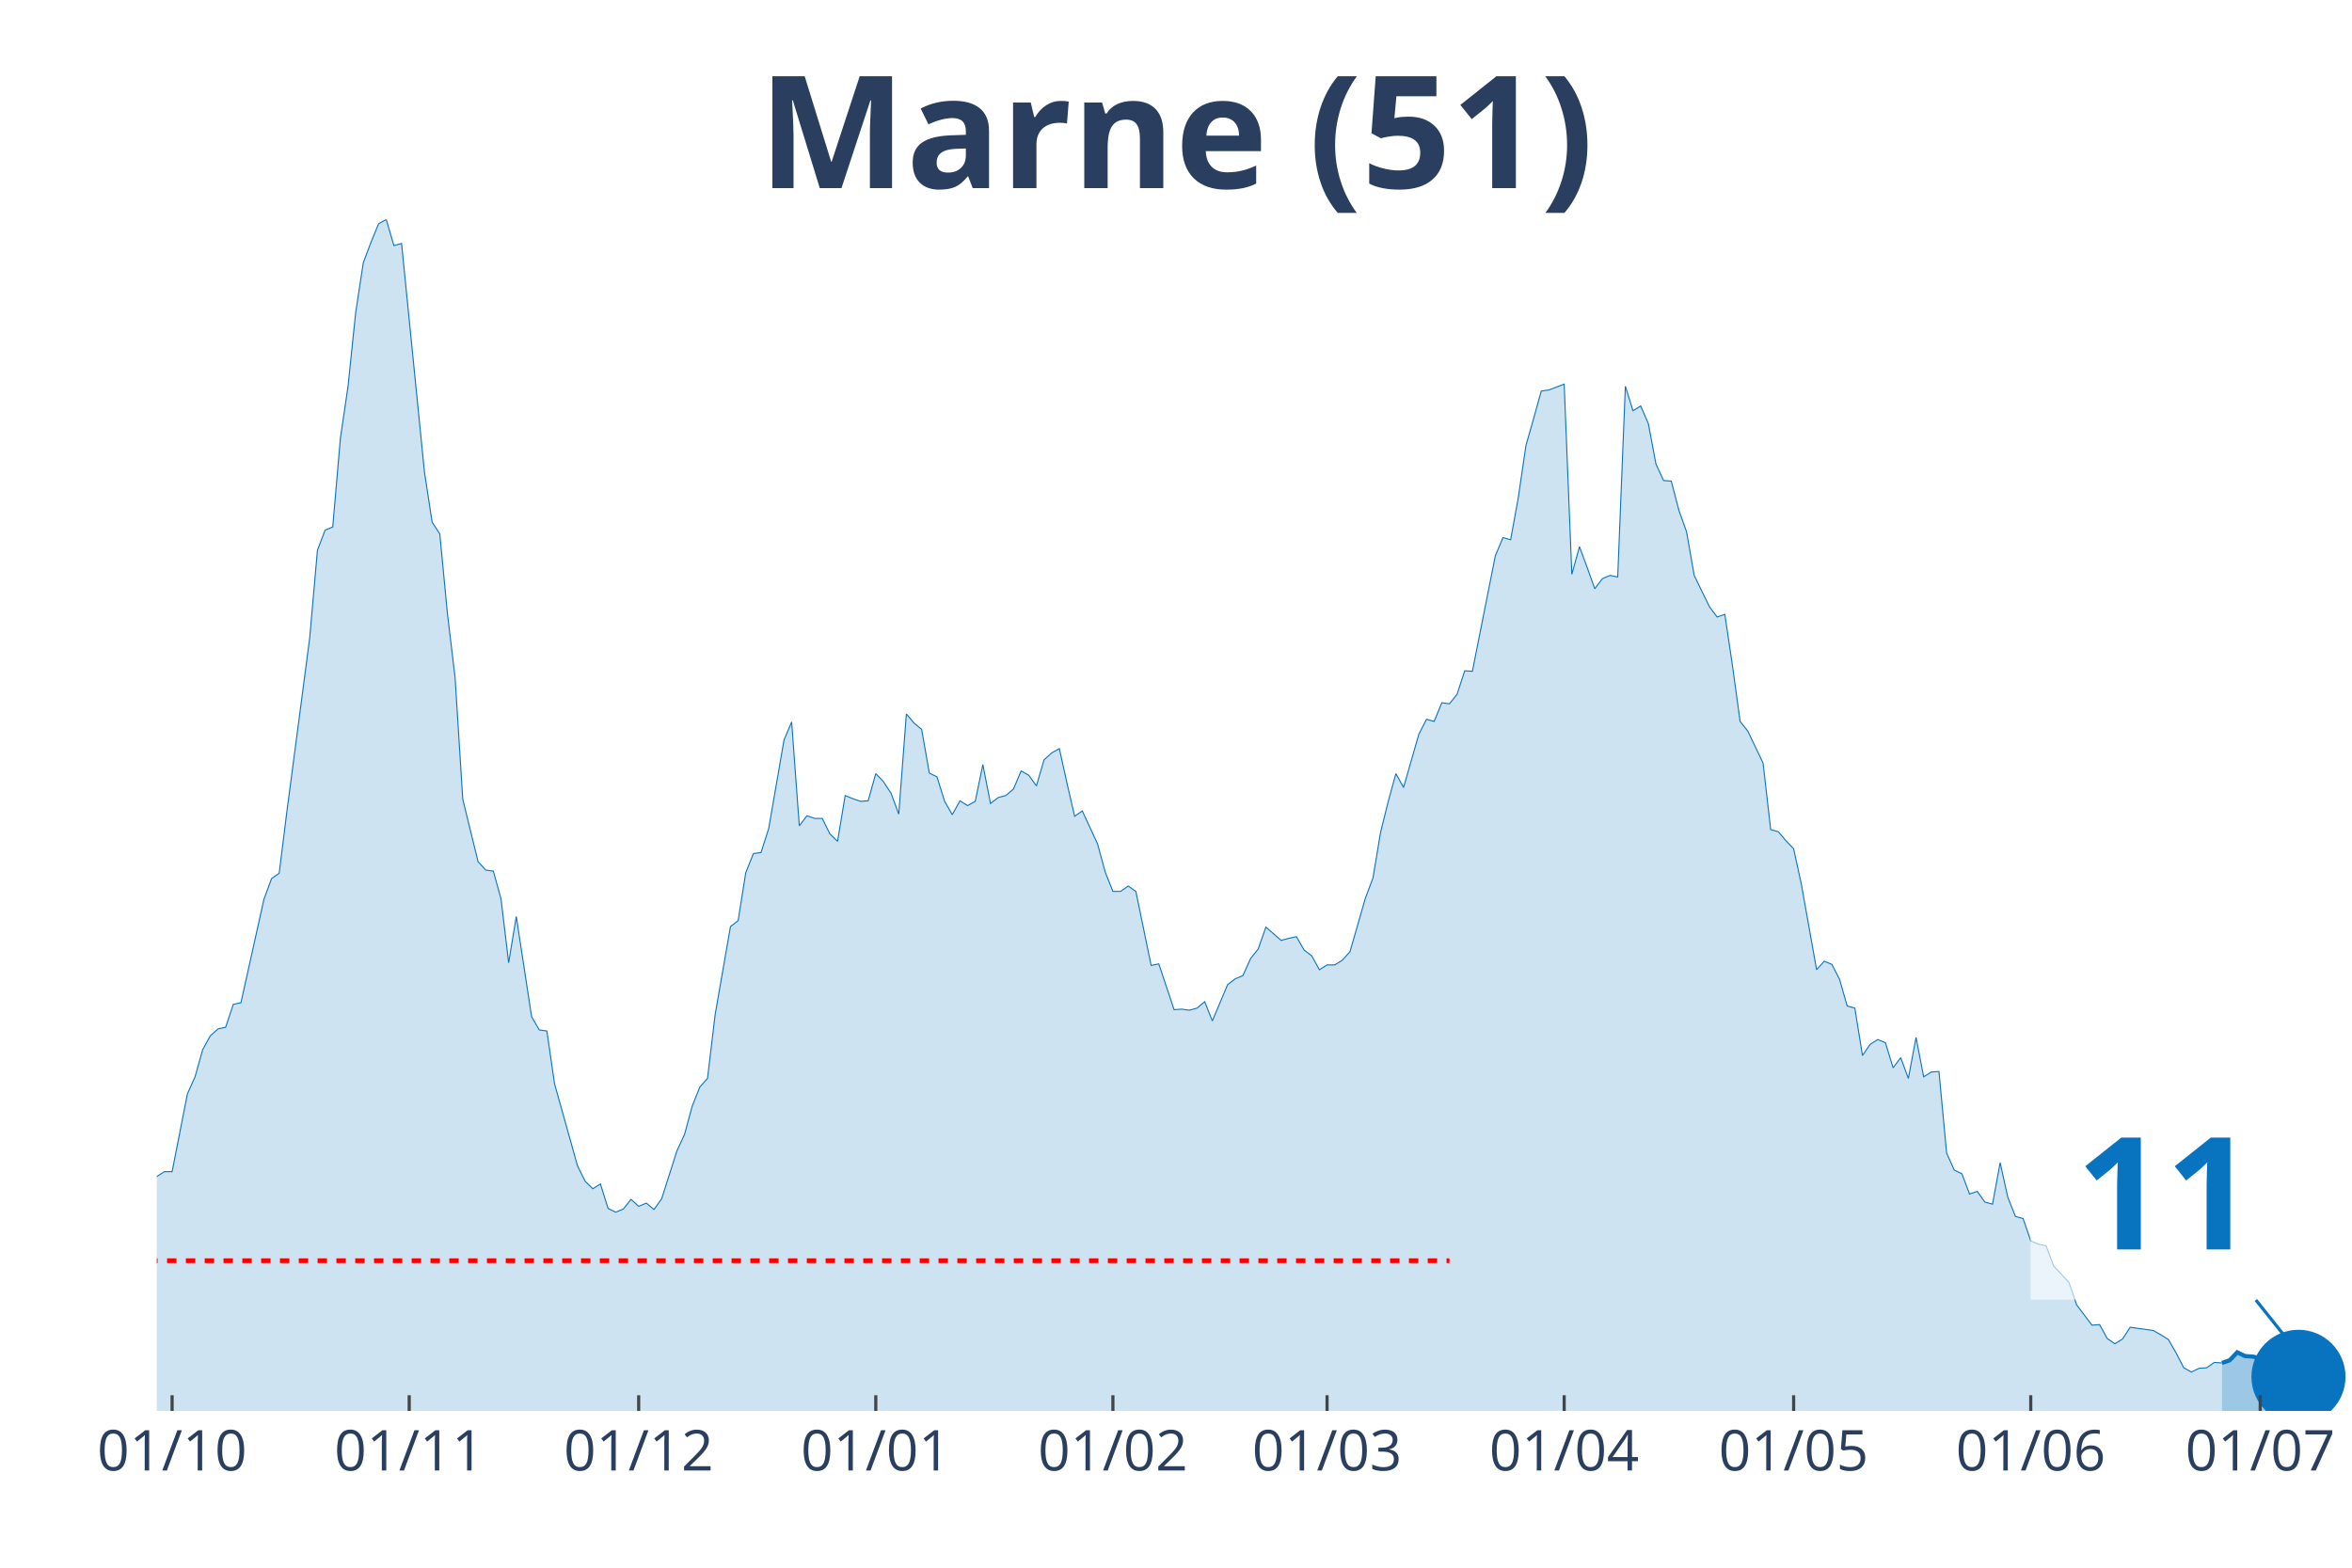
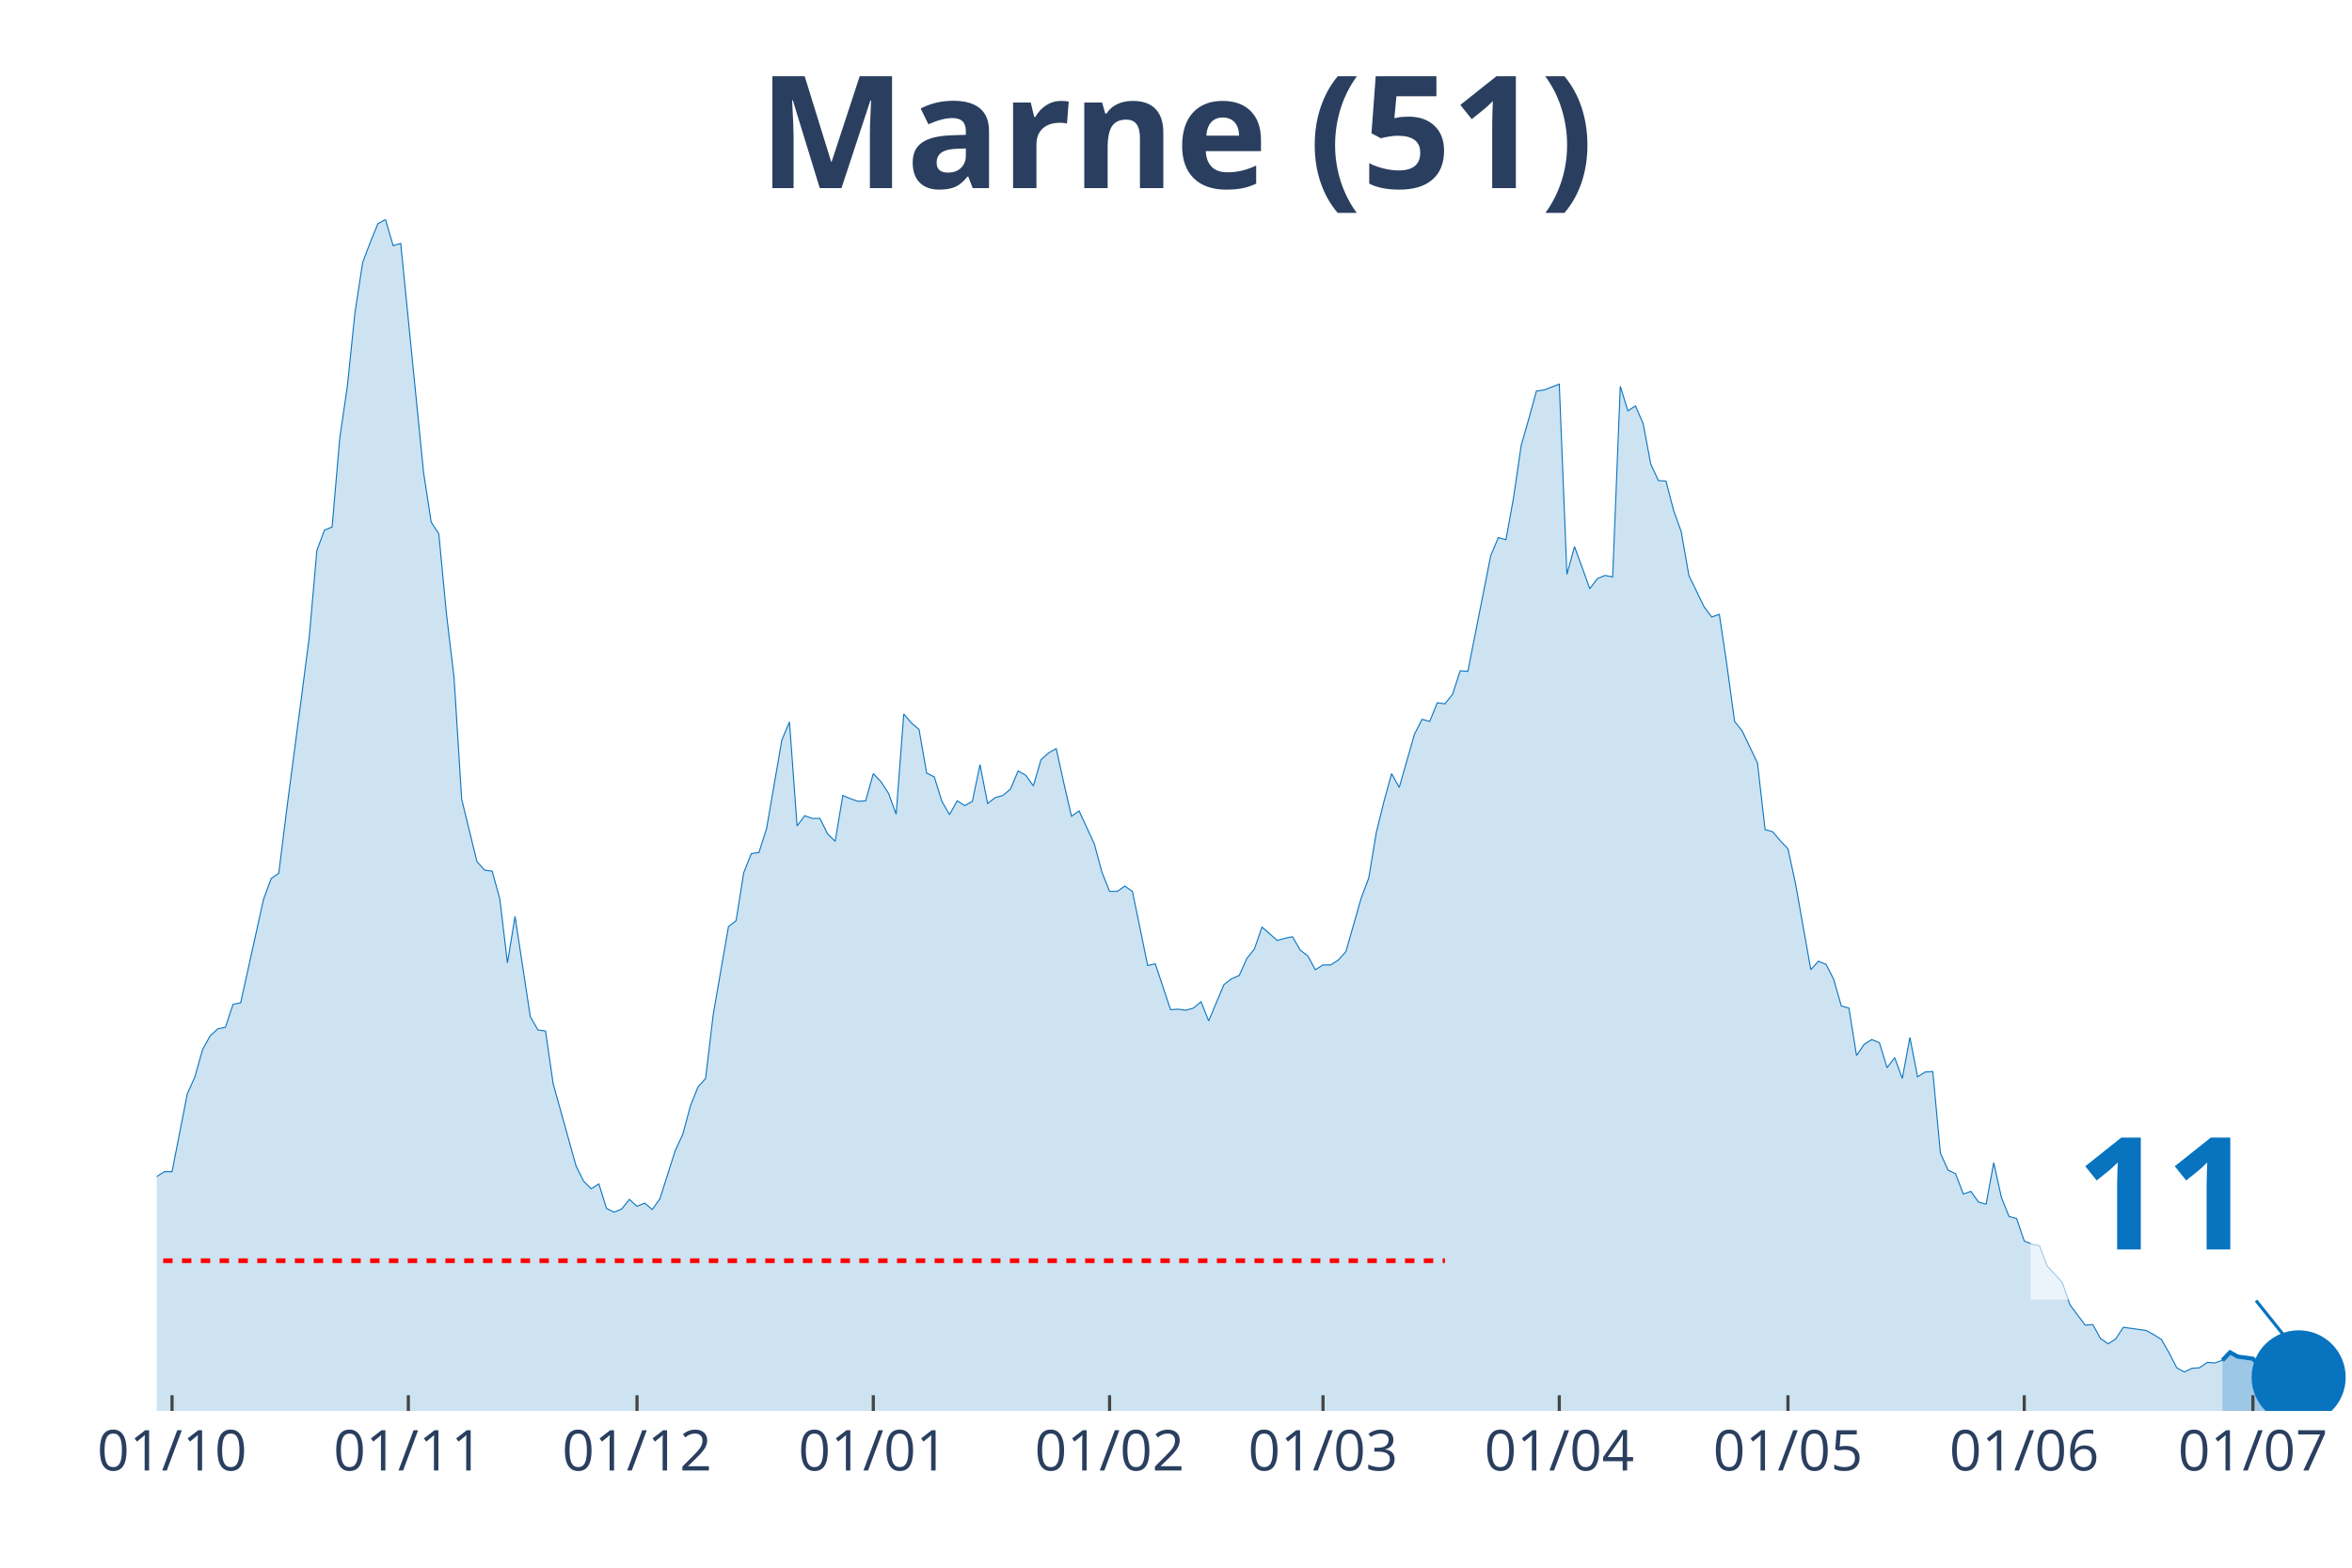
<svg xmlns="http://www.w3.org/2000/svg" class="main-svg" width="1125" height="750" style="" viewBox="0 0 750 500">
  <rect x="0" y="0" width="750" height="500" style="fill: rgb(0, 0, 0); fill-opacity: 0;" />
-   <defs id="defs-61d5a0">
+   <defs id="defs-fb7c71">
    <g class="clips">
-       <clipPath id="clip61d5a0xyplot" class="plotclip">
+       <clipPath id="clipfb7c71xyplot" class="plotclip">
        <rect width="700" height="380" />
      </clipPath>
-       <clipPath class="axesclip" id="clip61d5a0x">
+       <clipPath class="axesclip" id="clipfb7c71x">
        <rect x="50" y="0" width="700" height="500" />
      </clipPath>
-       <clipPath class="axesclip" id="clip61d5a0y">
+       <clipPath class="axesclip" id="clipfb7c71y">
        <rect x="0" y="70" width="750" height="380" />
      </clipPath>
-       <clipPath class="axesclip" id="clip61d5a0xy">
+       <clipPath class="axesclip" id="clipfb7c71xy">
        <rect x="50" y="70" width="700" height="380" />
      </clipPath>
    </g>
    <g class="gradients" />
  </defs>
  <g class="bglayer">
    <rect class="bg" x="50" y="70" width="700" height="380" style="fill: rgb(0, 0, 0); fill-opacity: 0; stroke-width: 0;" />
  </g>
  <g class="layer-below">
    <g class="imagelayer" />
    <g class="shapelayer" />
  </g>
  <g class="cartesianlayer">
    <g class="subplot xy">
      <g class="layer-subplot">
        <g class="shapelayer" />
        <g class="imagelayer" />
      </g>
      <g class="gridlayer">
        <g class="x">
-           <path class="xgrid crisp" transform="translate(54.88,0)" d="M0,70v380" style="stroke: rgb(255, 255, 255); stroke-opacity: 1; stroke-width: 1px;" />
-           <path class="xgrid crisp" transform="translate(130.49,0)" d="M0,70v380" style="stroke: rgb(255, 255, 255); stroke-opacity: 1; stroke-width: 1px;" />
-           <path class="xgrid crisp" transform="translate(203.66,0)" d="M0,70v380" style="stroke: rgb(255, 255, 255); stroke-opacity: 1; stroke-width: 1px;" />
-           <path class="xgrid crisp" transform="translate(279.27,0)" d="M0,70v380" style="stroke: rgb(255, 255, 255); stroke-opacity: 1; stroke-width: 1px;" />
-           <path class="xgrid crisp" transform="translate(354.88,0)" d="M0,70v380" style="stroke: rgb(255, 255, 255); stroke-opacity: 1; stroke-width: 1px;" />
-           <path class="xgrid crisp" transform="translate(423.17,0)" d="M0,70v380" style="stroke: rgb(255, 255, 255); stroke-opacity: 1; stroke-width: 1px;" />
-           <path class="xgrid crisp" transform="translate(498.78,0)" d="M0,70v380" style="stroke: rgb(255, 255, 255); stroke-opacity: 1; stroke-width: 1px;" />
-           <path class="xgrid crisp" transform="translate(571.95,0)" d="M0,70v380" style="stroke: rgb(255, 255, 255); stroke-opacity: 1; stroke-width: 1px;" />
-           <path class="xgrid crisp" transform="translate(647.56,0)" d="M0,70v380" style="stroke: rgb(255, 255, 255); stroke-opacity: 1; stroke-width: 1px;" />
-           <path class="xgrid crisp" transform="translate(720.73,0)" d="M0,70v380" style="stroke: rgb(255, 255, 255); stroke-opacity: 1; stroke-width: 1px;" />
+           <path class="xgrid crisp" transform="translate(54.86,0)" d="M0,70v380" style="stroke: rgb(255, 255, 255); stroke-opacity: 1; stroke-width: 1px;" />
+           <path class="xgrid crisp" transform="translate(130.21,0)" d="M0,70v380" style="stroke: rgb(255, 255, 255); stroke-opacity: 1; stroke-width: 1px;" />
+           <path class="xgrid crisp" transform="translate(203.13,0)" d="M0,70v380" style="stroke: rgb(255, 255, 255); stroke-opacity: 1; stroke-width: 1px;" />
+           <path class="xgrid crisp" transform="translate(278.47,0)" d="M0,70v380" style="stroke: rgb(255, 255, 255); stroke-opacity: 1; stroke-width: 1px;" />
+           <path class="xgrid crisp" transform="translate(353.82,0)" d="M0,70v380" style="stroke: rgb(255, 255, 255); stroke-opacity: 1; stroke-width: 1px;" />
+           <path class="xgrid crisp" transform="translate(421.88,0)" d="M0,70v380" style="stroke: rgb(255, 255, 255); stroke-opacity: 1; stroke-width: 1px;" />
+           <path class="xgrid crisp" transform="translate(497.22,0)" d="M0,70v380" style="stroke: rgb(255, 255, 255); stroke-opacity: 1; stroke-width: 1px;" />
+           <path class="xgrid crisp" transform="translate(570.14,0)" d="M0,70v380" style="stroke: rgb(255, 255, 255); stroke-opacity: 1; stroke-width: 1px;" />
+           <path class="xgrid crisp" transform="translate(645.49,0)" d="M0,70v380" style="stroke: rgb(255, 255, 255); stroke-opacity: 1; stroke-width: 1px;" />
+           <path class="xgrid crisp" transform="translate(718.4,0)" d="M0,70v380" style="stroke: rgb(255, 255, 255); stroke-opacity: 1; stroke-width: 1px;" />
        </g>
        <g class="y" />
      </g>
      <g class="zerolinelayer" />
      <path class="xlines-below" />
      <path class="ylines-below" />
      <g class="overlines-below" />
      <g class="xaxislayer-below" />
      <g class="yaxislayer-below" />
      <g class="overaxes-below" />
-       <g class="plot" transform="translate(50, 70)" clip-path="url('#clip61d5a0xyplot')">
+       <g class="plot" transform="translate(50, 70)" clip-path="url('#clipfb7c71xyplot')">
        <g class="scatterlayer mlayer">
-           <g class="trace scatter trace78e275" style="stroke-miterlimit: 2;">
+           <g class="trace scatter trace65c044" style="stroke-miterlimit: 2;">
            <g class="fills">
              <g>
-                 <path class="js-fill" d="M658.54,380L-331.71,380L-331.71,370.31L-317.07,374.22L-314.63,373.54L-300,374.22L-297.56,368.61L-292.68,360.63L-290.24,362.33L-282.93,361.31L-280.49,368.27L-275.61,375.07L-273.17,373.88L-248.78,378.47L-246.34,378.64L-221.95,379.15L-219.51,378.81L-192.68,378.13L-190.24,377.96L-178.05,376.43L-175.61,375.07L-146.34,372.86L-143.9,372.18L-139.02,370.31L-136.59,371.67L-129.27,371.5L-126.83,371.33L-121.95,369.63L-119.51,367.42L-107.32,364.87L-104.88,364.36L-92.68,359.44L-90.24,357.4L-87.8,356.72L-85.37,354L-80.49,353.66L-78.05,349.75L-73.17,344.65L-70.73,341.93L-65.85,340.57L-63.41,340.4L-60.98,339.55L-58.54,336.32L-56.1,335.47L-53.66,327.15L-51.22,315.08L-48.78,311L-46.34,309.98L-43.9,306.75L-39.02,283.64L-36.59,286.87L-34.15,295.2L-31.71,292.14L-29.27,293.16L-26.83,290.61L-21.95,311.85L-19.51,311.51L-17.07,311.68L-14.63,313.72L-12.2,313.38L-9.76,314.91L-7.32,317.12L-4.88,313.04L-2.44,311.68L0,305.22L2.44,303.69L4.88,303.69L9.76,278.88L12.2,273.44L14.63,264.78L17.07,260.36L19.51,258.15L21.95,257.64L24.39,250.33L26.83,249.82L34.15,216.85L36.59,210.22L39.02,208.52L41.46,188.98L46.34,151.93L48.78,133.24L51.22,105.54L53.66,99.08L56.1,98.06L58.54,69.85L60.98,53.19L63.41,29.74L65.85,13.77L68.29,7.31L70.73,1.36L73.17,0L75.61,8.33L78.05,7.65L85.37,80.72L87.8,96.53L90.24,100.27L92.68,125.76L95.12,146.15L97.56,184.9L102.44,204.79L104.88,207.5L107.32,207.84L109.76,216.68L112.2,237.08L114.63,222.29L119.51,254.24L121.95,258.49L124.39,258.83L126.83,275.65L134.15,301.82L136.59,306.75L139.02,309.13L141.46,307.6L143.9,315.42L146.34,316.61L148.78,315.59L151.22,312.53L153.66,314.74L156.1,313.72L158.54,315.76L160.98,312.36L165.85,297.07L168.29,291.8L170.73,282.79L173.17,276.67L175.61,273.95L178.05,253.56L182.93,225.52L185.37,223.65L187.8,208.35L190.24,202.24L192.68,201.9L195.12,194.25L200,166.04L202.44,160.26L204.88,193.4L207.32,190.17L209.76,191.02L212.2,191.02L214.63,195.95L217.07,198.33L219.51,183.71L221.95,184.73L224.39,185.58L226.83,185.41L229.27,176.74L231.71,179.29L234.15,183.03L236.59,189.66L239.02,157.71L241.46,160.6L243.9,162.64L246.34,176.57L248.78,177.76L251.22,185.58L253.66,189.83L256.1,185.41L258.54,186.94L260.98,185.58L263.41,173.86L265.85,186.26L268.29,184.39L270.73,183.71L273.17,181.67L275.61,175.89L278.05,177.25L280.49,180.65L282.93,172.33L285.37,170.12L287.8,168.76L290.24,179.8L292.68,190.34L295.12,188.64L300,199.18L302.44,208.18L304.88,214.3L307.32,214.3L309.76,212.6L312.2,214.3L317.07,237.92L319.51,237.42L324.39,252.03L326.83,251.86L329.27,252.2L331.71,251.52L334.15,249.48L336.59,255.6L341.46,244.04L343.9,242.17L346.34,241.15L348.78,235.72L351.22,232.66L353.66,225.69L358.54,229.94L360.98,229.26L363.41,228.75L365.85,233L368.29,234.87L370.73,239.28L373.17,237.75L375.61,237.75L378.05,236.23L380.49,233.51L385.37,216.51L387.8,210.05L390.24,195.44L392.68,185.58L395.12,176.74L397.56,181.16L402.44,164.17L404.88,159.41L407.32,160.09L409.76,154.14L412.2,154.48L414.63,151.42L417.07,143.94L419.51,144.11L426.83,107.24L429.27,101.46L431.71,102.14L434.15,88.71L436.59,72.06L439.02,63.56L441.46,54.72L443.9,54.38L448.78,52.51L451.22,113.18L453.66,104.35L456.1,110.97L458.54,117.77L460.98,114.54L463.41,113.52L465.85,114.03L468.29,53.19L470.73,61.01L473.17,59.48L475.61,65.09L478.05,78.01L480.49,83.27L482.93,83.44L485.37,92.79L487.8,99.59L490.24,113.52L495.12,123.55L497.56,126.78L500,125.93L502.44,142.25L504.88,160.09L507.32,163.15L512.2,173.35L514.63,194.59L517.07,195.27L519.51,198.16L521.95,200.71L524.39,211.92L529.27,239.28L531.71,236.57L534.15,237.58L536.59,242.34L539.02,250.84L541.46,251.52L543.9,266.65L546.34,263.08L548.78,261.55L551.22,262.57L553.66,270.55L556.1,267.33L558.54,273.95L560.98,260.87L563.41,273.44L565.85,271.91L568.29,271.74L570.73,297.75L573.17,303.18L575.61,304.37L578.05,310.83L580.49,309.98L582.93,313.38L585.37,314.06L587.8,300.81L590.24,311.85L592.68,317.97L595.12,318.65L597.56,325.79L600,326.81L602.44,327.32L604.88,333.77L609.76,339.04L612.2,346.18L617.07,352.64L619.51,352.47L621.95,356.89L624.39,358.59L626.83,357.06L629.27,353.32L636.59,354.34L639.02,355.7L641.46,357.23L643.9,361.48L646.34,366.23L648.78,367.59L651.22,366.4L653.66,366.23L656.1,364.53L658.54,364.7" style="fill: rgb(8, 115, 191); fill-opacity: 0.2; stroke-width: 0;" />
+                 <path class="js-fill" d="M658.68,380L-330.56,380L-330.56,370.31L-315.97,374.22L-313.54,373.54L-298.96,374.22L-296.53,368.61L-291.67,360.63L-289.24,362.33L-281.94,361.31L-279.51,368.27L-274.65,375.07L-272.22,373.88L-247.92,378.47L-245.49,378.64L-221.18,379.15L-218.75,378.81L-192.01,378.13L-189.58,377.96L-177.43,376.43L-175,375.07L-145.83,372.86L-143.4,372.18L-138.54,370.31L-136.11,371.67L-128.82,371.5L-126.39,371.33L-121.53,369.63L-119.1,367.42L-106.94,364.87L-104.51,364.36L-92.36,359.44L-89.93,357.4L-87.5,356.72L-85.07,354L-80.21,353.66L-77.78,349.75L-72.92,344.65L-70.49,341.93L-65.62,340.57L-63.19,340.4L-60.76,339.55L-58.33,336.32L-55.9,335.47L-53.47,327.15L-51.04,315.08L-48.61,311L-46.18,309.98L-43.75,306.75L-38.89,283.64L-36.46,286.87L-34.03,295.2L-31.6,292.14L-29.17,293.16L-26.74,290.61L-21.87,311.85L-19.44,311.51L-17.01,311.68L-14.58,313.72L-12.15,313.38L-9.72,314.91L-7.29,317.12L-4.86,313.04L-2.43,311.68L0,305.22L2.43,303.69L4.86,303.69L9.72,278.88L12.15,273.44L14.58,264.78L17.01,260.36L19.44,258.15L21.88,257.64L24.31,250.33L26.74,249.82L34.03,216.85L36.46,210.22L38.89,208.52L41.32,188.98L46.18,151.93L48.61,133.24L51.04,105.54L53.47,99.08L55.9,98.06L58.33,69.85L60.76,53.19L63.19,29.74L65.63,13.77L68.06,7.31L70.49,1.36L72.92,0L75.35,8.33L77.78,7.65L85.07,80.72L87.5,96.53L89.93,100.27L92.36,125.76L94.79,146.15L97.22,184.9L102.08,204.79L104.51,207.5L106.94,207.84L109.38,216.68L111.81,237.08L114.24,222.29L119.1,254.24L121.53,258.49L123.96,258.83L126.39,275.65L133.68,301.82L136.11,306.75L138.54,309.13L140.97,307.6L143.4,315.42L145.83,316.61L148.26,315.59L150.69,312.53L153.13,314.74L155.56,313.72L157.99,315.76L160.42,312.36L165.28,297.07L167.71,291.8L170.14,282.79L172.57,276.67L175,273.95L177.43,253.56L182.29,225.52L184.72,223.65L187.15,208.35L189.58,202.24L192.01,201.9L194.44,194.25L199.31,166.04L201.74,160.26L204.17,193.4L206.6,190.17L209.03,191.02L211.46,191.02L213.89,195.95L216.32,198.33L218.75,183.71L221.18,184.73L223.61,185.58L226.04,185.41L228.47,176.74L230.9,179.29L233.33,183.03L235.76,189.66L238.19,157.71L240.63,160.6L243.06,162.64L245.49,176.57L247.92,177.76L250.35,185.58L252.78,189.83L255.21,185.41L257.64,186.94L260.07,185.58L262.5,173.86L264.93,186.26L267.36,184.39L269.79,183.71L272.22,181.67L274.65,175.89L277.08,177.25L279.51,180.65L281.94,172.33L284.38,170.12L286.81,168.76L289.24,179.8L291.67,190.34L294.1,188.64L298.96,199.18L301.39,208.18L303.82,214.3L306.25,214.3L308.68,212.6L311.11,214.3L315.97,237.92L318.4,237.42L323.26,252.03L325.69,251.86L328.13,252.2L330.56,251.52L332.99,249.48L335.42,255.6L340.28,244.04L342.71,242.17L345.14,241.15L347.57,235.72L350,232.66L352.43,225.69L357.29,229.94L359.72,229.26L362.15,228.75L364.58,233L367.01,234.87L369.44,239.28L371.88,237.75L374.31,237.75L376.74,236.23L379.17,233.51L384.03,216.51L386.46,210.05L388.89,195.44L391.32,185.58L393.75,176.74L396.18,181.16L401.04,164.17L403.47,159.41L405.9,160.09L408.33,154.14L410.76,154.48L413.19,151.42L415.63,143.94L418.06,144.11L425.35,107.24L427.78,101.46L430.21,102.14L432.64,88.71L435.07,72.06L437.5,63.56L439.93,54.72L442.36,54.38L447.22,52.51L449.65,113.18L452.08,104.35L454.51,110.97L456.94,117.77L459.38,114.54L461.81,113.52L464.24,114.03L466.67,53.19L469.1,61.01L471.53,59.48L473.96,65.09L476.39,78.01L478.82,83.27L481.25,83.44L483.68,92.79L486.11,99.59L488.54,113.52L493.4,123.55L495.83,126.78L498.26,125.93L500.69,142.25L503.13,160.09L505.56,163.15L510.42,173.35L512.85,194.59L515.28,195.27L517.71,198.16L520.14,200.71L522.57,211.92L527.43,239.28L529.86,236.57L532.29,237.58L534.72,242.34L537.15,250.84L539.58,251.52L542.01,266.65L544.44,263.08L546.88,261.55L549.31,262.57L551.74,270.55L554.17,267.33L556.6,273.95L559.03,260.87L561.46,273.44L563.89,271.91L566.32,271.74L568.75,297.75L571.18,303.18L573.61,304.37L576.04,310.83L578.47,309.98L580.9,313.38L583.33,314.06L585.76,300.81L588.19,311.85L590.63,317.97L593.06,318.65L595.49,325.79L597.92,326.81L600.35,327.32L602.78,333.77L607.64,339.04L610.07,346.18L614.93,352.64L617.36,352.47L619.79,356.89L622.22,358.59L624.65,357.06L627.08,353.32L634.38,354.34L636.81,355.7L639.24,357.23L641.67,361.48L644.1,366.23L646.53,367.59L648.96,366.4L651.39,366.23L653.82,364.53L656.25,364.7L658.68,363.86" style="fill: rgb(8, 115, 191); fill-opacity: 0.2; stroke-width: 0;" />
              </g>
            </g>
            <g class="errorbars" />
            <g class="lines">
-               <path class="js-line" d="M-331.71,370.31L-317.07,374.22L-314.63,373.54L-300,374.22L-297.56,368.61L-292.68,360.63L-290.24,362.33L-282.93,361.31L-280.49,368.27L-275.61,375.07L-273.17,373.88L-248.78,378.47L-246.34,378.64L-221.95,379.15L-219.51,378.81L-192.68,378.13L-190.24,377.96L-178.05,376.43L-175.61,375.07L-146.34,372.86L-143.9,372.18L-139.02,370.31L-136.59,371.67L-129.27,371.5L-126.83,371.33L-121.95,369.63L-119.51,367.42L-107.32,364.87L-104.88,364.36L-92.68,359.44L-90.24,357.4L-87.8,356.72L-85.37,354L-80.49,353.66L-78.05,349.75L-73.17,344.65L-70.73,341.93L-65.85,340.57L-63.41,340.4L-60.98,339.55L-58.54,336.32L-56.1,335.47L-53.66,327.15L-51.22,315.08L-48.78,311L-46.34,309.98L-43.9,306.75L-39.02,283.64L-36.59,286.87L-34.15,295.2L-31.71,292.14L-29.27,293.16L-26.83,290.61L-21.95,311.85L-19.51,311.51L-17.07,311.68L-14.63,313.72L-12.2,313.38L-9.76,314.91L-7.32,317.12L-4.88,313.04L-2.44,311.68L0,305.22L2.44,303.69L4.88,303.69L9.76,278.88L12.2,273.44L14.63,264.78L17.07,260.36L19.51,258.15L21.95,257.64L24.39,250.33L26.83,249.82L34.15,216.85L36.59,210.22L39.02,208.52L41.46,188.98L46.34,151.93L48.78,133.24L51.22,105.54L53.66,99.08L56.1,98.06L58.54,69.85L60.98,53.19L63.41,29.74L65.85,13.77L68.29,7.31L70.73,1.36L73.17,0L75.61,8.33L78.05,7.65L85.37,80.72L87.8,96.53L90.24,100.27L92.68,125.76L95.12,146.15L97.56,184.9L102.44,204.79L104.88,207.5L107.32,207.84L109.76,216.68L112.2,237.08L114.63,222.29L119.51,254.24L121.95,258.49L124.39,258.83L126.83,275.65L134.15,301.82L136.59,306.75L139.02,309.13L141.46,307.6L143.9,315.42L146.34,316.61L148.78,315.59L151.22,312.53L153.66,314.74L156.1,313.72L158.54,315.76L160.98,312.36L165.85,297.07L168.29,291.8L170.73,282.79L173.17,276.67L175.61,273.95L178.05,253.56L182.93,225.52L185.37,223.65L187.8,208.35L190.24,202.24L192.68,201.9L195.12,194.25L200,166.04L202.44,160.26L204.88,193.4L207.32,190.17L209.76,191.02L212.2,191.02L214.63,195.95L217.07,198.33L219.51,183.71L221.95,184.73L224.39,185.58L226.83,185.41L229.27,176.74L231.71,179.29L234.15,183.03L236.59,189.66L239.02,157.71L241.46,160.6L243.9,162.64L246.34,176.57L248.78,177.76L251.22,185.58L253.66,189.83L256.1,185.41L258.54,186.94L260.98,185.58L263.41,173.86L265.85,186.26L268.29,184.39L270.73,183.71L273.17,181.67L275.61,175.89L278.05,177.25L280.49,180.65L282.93,172.33L285.37,170.12L287.8,168.76L290.24,179.8L292.68,190.34L295.12,188.64L300,199.18L302.44,208.18L304.88,214.3L307.32,214.3L309.76,212.6L312.2,214.3L317.07,237.92L319.51,237.42L324.39,252.03L326.83,251.86L329.27,252.2L331.71,251.52L334.15,249.48L336.59,255.6L341.46,244.04L343.9,242.17L346.34,241.15L348.78,235.72L351.22,232.66L353.66,225.69L358.54,229.94L360.98,229.26L363.41,228.75L365.85,233L368.29,234.87L370.73,239.28L373.17,237.75L375.61,237.75L378.05,236.23L380.49,233.51L385.37,216.51L387.8,210.05L390.24,195.44L392.68,185.58L395.12,176.74L397.56,181.16L402.44,164.17L404.88,159.41L407.32,160.09L409.76,154.14L412.2,154.48L414.63,151.42L417.07,143.94L419.51,144.11L426.83,107.24L429.27,101.46L431.71,102.14L434.15,88.71L436.59,72.06L439.02,63.56L441.46,54.72L443.9,54.38L448.78,52.51L451.22,113.18L453.66,104.35L456.1,110.97L458.54,117.77L460.98,114.54L463.41,113.52L465.85,114.03L468.29,53.19L470.73,61.01L473.17,59.48L475.61,65.09L478.05,78.01L480.49,83.27L482.93,83.44L485.37,92.79L487.8,99.59L490.24,113.52L495.12,123.55L497.56,126.78L500,125.93L502.44,142.25L504.88,160.09L507.32,163.15L512.2,173.35L514.63,194.59L517.07,195.27L519.51,198.16L521.95,200.71L524.39,211.92L529.27,239.28L531.71,236.57L534.15,237.58L536.59,242.34L539.02,250.84L541.46,251.52L543.9,266.65L546.34,263.08L548.78,261.55L551.22,262.57L553.66,270.55L556.1,267.33L558.54,273.95L560.98,260.87L563.41,273.44L565.85,271.91L568.29,271.74L570.73,297.75L573.17,303.18L575.61,304.37L578.05,310.83L580.49,309.98L582.93,313.38L585.37,314.06L587.8,300.81L590.24,311.85L592.68,317.97L595.12,318.65L597.56,325.79L600,326.81L602.44,327.32L604.88,333.77L609.76,339.04L612.2,346.18L617.07,352.64L619.51,352.47L621.95,356.89L624.39,358.59L626.83,357.06L629.27,353.32L636.59,354.34L639.02,355.7L641.46,357.23L643.9,361.48L646.34,366.23L648.78,367.59L651.22,366.4L653.66,366.23L656.1,364.53L658.54,364.7" style="vector-effect: non-scaling-stroke; fill: none; stroke: rgb(8, 115, 191); stroke-opacity: 1; stroke-width: 0.5px; opacity: 1;" />
+               <path class="js-line" d="M-330.56,370.31L-315.97,374.22L-313.54,373.54L-298.96,374.22L-296.53,368.61L-291.67,360.63L-289.24,362.33L-281.94,361.31L-279.51,368.27L-274.65,375.07L-272.22,373.88L-247.92,378.47L-245.49,378.64L-221.18,379.15L-218.75,378.81L-192.01,378.13L-189.58,377.96L-177.43,376.43L-175,375.07L-145.83,372.86L-143.4,372.18L-138.54,370.31L-136.11,371.67L-128.82,371.5L-126.39,371.33L-121.53,369.63L-119.1,367.42L-106.94,364.87L-104.51,364.36L-92.36,359.44L-89.93,357.4L-87.5,356.72L-85.07,354L-80.21,353.66L-77.78,349.75L-72.92,344.65L-70.49,341.93L-65.62,340.57L-63.19,340.4L-60.76,339.55L-58.33,336.32L-55.9,335.47L-53.47,327.15L-51.04,315.08L-48.61,311L-46.18,309.98L-43.75,306.75L-38.89,283.64L-36.46,286.87L-34.03,295.2L-31.6,292.14L-29.17,293.16L-26.74,290.61L-21.87,311.85L-19.44,311.51L-17.01,311.68L-14.58,313.72L-12.15,313.38L-9.72,314.91L-7.29,317.12L-4.86,313.04L-2.43,311.68L0,305.22L2.43,303.69L4.86,303.69L9.72,278.88L12.15,273.44L14.58,264.78L17.01,260.36L19.44,258.15L21.88,257.64L24.31,250.33L26.74,249.82L34.03,216.85L36.46,210.22L38.89,208.52L41.32,188.98L46.18,151.93L48.61,133.24L51.04,105.54L53.47,99.08L55.9,98.06L58.33,69.85L60.76,53.19L63.19,29.74L65.63,13.77L68.06,7.31L70.49,1.36L72.92,0L75.35,8.33L77.78,7.65L85.07,80.72L87.5,96.53L89.93,100.27L92.36,125.76L94.79,146.15L97.22,184.9L102.08,204.79L104.51,207.5L106.94,207.84L109.38,216.68L111.81,237.08L114.24,222.29L119.1,254.24L121.53,258.49L123.96,258.83L126.39,275.65L133.68,301.82L136.11,306.75L138.54,309.13L140.97,307.6L143.4,315.42L145.83,316.61L148.26,315.59L150.69,312.53L153.13,314.74L155.56,313.72L157.99,315.76L160.42,312.36L165.28,297.07L167.71,291.8L170.14,282.79L172.57,276.67L175,273.95L177.43,253.56L182.29,225.52L184.72,223.65L187.15,208.35L189.58,202.24L192.01,201.9L194.44,194.25L199.31,166.04L201.74,160.26L204.17,193.4L206.6,190.17L209.03,191.02L211.46,191.02L213.89,195.95L216.32,198.33L218.75,183.71L221.18,184.73L223.61,185.58L226.04,185.41L228.47,176.74L230.9,179.29L233.33,183.03L235.76,189.66L238.19,157.71L240.63,160.6L243.06,162.64L245.49,176.57L247.92,177.76L250.35,185.58L252.78,189.83L255.21,185.41L257.64,186.94L260.07,185.58L262.5,173.86L264.93,186.26L267.36,184.39L269.79,183.71L272.22,181.67L274.65,175.89L277.08,177.25L279.51,180.65L281.94,172.33L284.38,170.12L286.81,168.76L289.24,179.8L291.67,190.34L294.1,188.64L298.96,199.18L301.39,208.18L303.82,214.3L306.25,214.3L308.68,212.6L311.11,214.3L315.97,237.92L318.4,237.42L323.26,252.03L325.69,251.86L328.13,252.2L330.56,251.52L332.99,249.48L335.42,255.6L340.28,244.04L342.71,242.17L345.14,241.15L347.57,235.72L350,232.66L352.43,225.69L357.29,229.94L359.72,229.26L362.15,228.75L364.58,233L367.01,234.87L369.44,239.28L371.88,237.75L374.31,237.75L376.74,236.23L379.17,233.51L384.03,216.51L386.46,210.05L388.89,195.44L391.32,185.58L393.75,176.74L396.18,181.16L401.04,164.17L403.47,159.41L405.9,160.09L408.33,154.14L410.76,154.48L413.19,151.42L415.63,143.94L418.06,144.11L425.35,107.24L427.78,101.46L430.21,102.14L432.64,88.71L435.07,72.06L437.5,63.56L439.93,54.72L442.36,54.38L447.22,52.51L449.65,113.18L452.08,104.35L454.51,110.97L456.94,117.77L459.38,114.54L461.81,113.52L464.24,114.03L466.67,53.19L469.1,61.01L471.53,59.48L473.96,65.09L476.39,78.01L478.82,83.27L481.25,83.44L483.68,92.79L486.11,99.59L488.54,113.52L493.4,123.55L495.83,126.78L498.26,125.93L500.69,142.25L503.13,160.09L505.56,163.15L510.42,173.35L512.85,194.59L515.28,195.27L517.71,198.16L520.14,200.71L522.57,211.92L527.43,239.28L529.86,236.57L532.29,237.58L534.72,242.34L537.15,250.84L539.58,251.52L542.01,266.65L544.44,263.08L546.88,261.55L549.31,262.57L551.74,270.55L554.17,267.33L556.6,273.95L559.03,260.87L561.46,273.44L563.89,271.91L566.32,271.74L568.75,297.75L571.18,303.18L573.61,304.37L576.04,310.83L578.47,309.98L580.9,313.38L583.33,314.06L585.76,300.81L588.19,311.85L590.63,317.97L593.06,318.65L595.49,325.79L597.92,326.81L600.35,327.32L602.78,333.77L607.64,339.04L610.07,346.18L614.93,352.64L617.36,352.47L619.79,356.89L622.22,358.59L624.65,357.06L627.08,353.32L634.38,354.34L636.81,355.7L639.24,357.23L641.67,361.48L644.1,366.23L646.53,367.59L648.96,366.4L651.39,366.23L653.82,364.53L656.25,364.7L658.68,363.86" style="vector-effect: non-scaling-stroke; fill: none; stroke: rgb(8, 115, 191); stroke-opacity: 1; stroke-width: 0.5px; opacity: 1;" />
            </g>
            <g class="points" />
            <g class="text" />
          </g>
-           <g class="trace scatter trace92e7c3" style="stroke-miterlimit: 2;">
+           <g class="trace scatter tracee130e3" style="stroke-miterlimit: 2;">
            <g class="fills">
              <g>
-                 <path class="js-fill" d="M682.93,380L658.54,380L658.54,364.7L660.98,363.86L663.41,361.31L665.85,362.5L668.29,362.67L670.73,363.18L673.17,365.72L675.61,366.57L678.05,368.27L680.49,371.16L682.93,369.12" style="fill: rgb(8, 115, 191); fill-opacity: 0.4; stroke-width: 0;" />
+                 <path class="js-fill" d="M682.99,380L658.68,380L658.68,363.86L661.11,361.31L663.54,362.67L668.4,363.35L670.83,365.89L673.26,366.74L675.69,368.44L678.13,371.16L680.56,368.95L682.99,369.29" style="fill: rgb(8, 115, 191); fill-opacity: 0.4; stroke-width: 0;" />
              </g>
            </g>
            <g class="errorbars" />
            <g class="lines">
-               <path class="js-line" d="M658.54,364.7L660.98,363.86L663.41,361.31L665.85,362.5L668.29,362.67L670.73,363.18L673.17,365.72L675.61,366.57L678.05,368.27L680.49,371.16L682.93,369.12" style="vector-effect: non-scaling-stroke; fill: none; stroke: rgb(8, 115, 191); stroke-opacity: 1; stroke-width: 2px; opacity: 1;" />
+               <path class="js-line" d="M658.68,363.86L661.11,361.31L663.54,362.67L668.4,363.35L670.83,365.89L673.26,366.74L675.69,368.44L678.13,371.16L680.56,368.95L682.99,369.29" style="vector-effect: non-scaling-stroke; fill: none; stroke: rgb(8, 115, 191); stroke-opacity: 1; stroke-width: 2px; opacity: 1;" />
            </g>
            <g class="points" />
            <g class="text" />
          </g>
-           <g class="trace scatter trace447d2c" style="stroke-miterlimit: 2; opacity: 1;">
+           <g class="trace scatter trace485502" style="stroke-miterlimit: 2; opacity: 1;">
            <g class="fills" />
            <g class="errorbars" />
            <g class="lines" />
            <g class="points">
-               <path class="point" transform="translate(682.93,369.12)" d="M15,0A15,15 0 1,1 0,-15A15,15 0 0,1 15,0Z" style="opacity: 1; stroke-width: 0px; fill: rgb(8, 115, 191); fill-opacity: 1;" />
+               <path class="point" transform="translate(682.99,369.29)" d="M15,0A15,15 0 1,1 0,-15A15,15 0 0,1 15,0Z" style="opacity: 1; stroke-width: 0px; fill: rgb(8, 115, 191); fill-opacity: 1;" />
            </g>
            <g class="text" />
          </g>
        </g>
      </g>
      <g class="overplot" />
      <path class="xlines-above crisp" style="fill: none; stroke-width: 1px; stroke: rgb(0, 0, 0); stroke-opacity: 0;" d="" />
      <path class="ylines-above crisp" style="fill: none;" d="M0,0" />
      <g class="overlines-above" />
      <g class="xaxislayer-above">
-         <path class="xtick ticks crisp" d="M0,450v-5" transform="translate(54.88,0)" style="stroke: rgb(68, 68, 68); stroke-opacity: 1; stroke-width: 1px;" />
-         <path class="xtick ticks crisp" d="M0,450v-5" transform="translate(130.49,0)" style="stroke: rgb(68, 68, 68); stroke-opacity: 1; stroke-width: 1px;" />
-         <path class="xtick ticks crisp" d="M0,450v-5" transform="translate(203.66,0)" style="stroke: rgb(68, 68, 68); stroke-opacity: 1; stroke-width: 1px;" />
-         <path class="xtick ticks crisp" d="M0,450v-5" transform="translate(279.27,0)" style="stroke: rgb(68, 68, 68); stroke-opacity: 1; stroke-width: 1px;" />
-         <path class="xtick ticks crisp" d="M0,450v-5" transform="translate(354.88,0)" style="stroke: rgb(68, 68, 68); stroke-opacity: 1; stroke-width: 1px;" />
-         <path class="xtick ticks crisp" d="M0,450v-5" transform="translate(423.17,0)" style="stroke: rgb(68, 68, 68); stroke-opacity: 1; stroke-width: 1px;" />
-         <path class="xtick ticks crisp" d="M0,450v-5" transform="translate(498.78,0)" style="stroke: rgb(68, 68, 68); stroke-opacity: 1; stroke-width: 1px;" />
-         <path class="xtick ticks crisp" d="M0,450v-5" transform="translate(571.95,0)" style="stroke: rgb(68, 68, 68); stroke-opacity: 1; stroke-width: 1px;" />
-         <path class="xtick ticks crisp" d="M0,450v-5" transform="translate(647.56,0)" style="stroke: rgb(68, 68, 68); stroke-opacity: 1; stroke-width: 1px;" />
-         <path class="xtick ticks crisp" d="M0,450v-5" transform="translate(720.73,0)" style="stroke: rgb(68, 68, 68); stroke-opacity: 1; stroke-width: 1px;" />
+         <path class="xtick ticks crisp" d="M0,450v-5" transform="translate(54.86,0)" style="stroke: rgb(68, 68, 68); stroke-opacity: 1; stroke-width: 1px;" />
+         <path class="xtick ticks crisp" d="M0,450v-5" transform="translate(130.21,0)" style="stroke: rgb(68, 68, 68); stroke-opacity: 1; stroke-width: 1px;" />
+         <path class="xtick ticks crisp" d="M0,450v-5" transform="translate(203.13,0)" style="stroke: rgb(68, 68, 68); stroke-opacity: 1; stroke-width: 1px;" />
+         <path class="xtick ticks crisp" d="M0,450v-5" transform="translate(278.47,0)" style="stroke: rgb(68, 68, 68); stroke-opacity: 1; stroke-width: 1px;" />
+         <path class="xtick ticks crisp" d="M0,450v-5" transform="translate(353.82,0)" style="stroke: rgb(68, 68, 68); stroke-opacity: 1; stroke-width: 1px;" />
+         <path class="xtick ticks crisp" d="M0,450v-5" transform="translate(421.88,0)" style="stroke: rgb(68, 68, 68); stroke-opacity: 1; stroke-width: 1px;" />
+         <path class="xtick ticks crisp" d="M0,450v-5" transform="translate(497.22,0)" style="stroke: rgb(68, 68, 68); stroke-opacity: 1; stroke-width: 1px;" />
+         <path class="xtick ticks crisp" d="M0,450v-5" transform="translate(570.14,0)" style="stroke: rgb(68, 68, 68); stroke-opacity: 1; stroke-width: 1px;" />
+         <path class="xtick ticks crisp" d="M0,450v-5" transform="translate(645.49,0)" style="stroke: rgb(68, 68, 68); stroke-opacity: 1; stroke-width: 1px;" />
+         <path class="xtick ticks crisp" d="M0,450v-5" transform="translate(718.4,0)" style="stroke: rgb(68, 68, 68); stroke-opacity: 1; stroke-width: 1px;" />
        <g class="xtick">
-           <text text-anchor="middle" x="0" y="469" transform="translate(54.88,0)" style="font-family: 'Open Sans', verdana, arial, sans-serif; font-size: 18px; fill: rgb(42, 63, 95); fill-opacity: 1; white-space: pre;">01/10</text>
+           <text text-anchor="middle" x="0" y="469" transform="translate(54.86,0)" style="font-family: 'Open Sans', verdana, arial, sans-serif; font-size: 18px; fill: rgb(42, 63, 95); fill-opacity: 1; white-space: pre;">01/10</text>
        </g>
        <g class="xtick">
-           <text text-anchor="middle" x="0" y="469" transform="translate(130.49,0)" style="font-family: 'Open Sans', verdana, arial, sans-serif; font-size: 18px; fill: rgb(42, 63, 95); fill-opacity: 1; white-space: pre;">01/11</text>
+           <text text-anchor="middle" x="0" y="469" transform="translate(130.21,0)" style="font-family: 'Open Sans', verdana, arial, sans-serif; font-size: 18px; fill: rgb(42, 63, 95); fill-opacity: 1; white-space: pre;">01/11</text>
        </g>
        <g class="xtick">
-           <text text-anchor="middle" x="0" y="469" transform="translate(203.66,0)" style="font-family: 'Open Sans', verdana, arial, sans-serif; font-size: 18px; fill: rgb(42, 63, 95); fill-opacity: 1; white-space: pre;">01/12</text>
+           <text text-anchor="middle" x="0" y="469" transform="translate(203.13,0)" style="font-family: 'Open Sans', verdana, arial, sans-serif; font-size: 18px; fill: rgb(42, 63, 95); fill-opacity: 1; white-space: pre;">01/12</text>
        </g>
        <g class="xtick">
-           <text text-anchor="middle" x="0" y="469" transform="translate(279.27,0)" style="font-family: 'Open Sans', verdana, arial, sans-serif; font-size: 18px; fill: rgb(42, 63, 95); fill-opacity: 1; white-space: pre;">01/01</text>
+           <text text-anchor="middle" x="0" y="469" transform="translate(278.47,0)" style="font-family: 'Open Sans', verdana, arial, sans-serif; font-size: 18px; fill: rgb(42, 63, 95); fill-opacity: 1; white-space: pre;">01/01</text>
        </g>
        <g class="xtick">
-           <text text-anchor="middle" x="0" y="469" transform="translate(354.88,0)" style="font-family: 'Open Sans', verdana, arial, sans-serif; font-size: 18px; fill: rgb(42, 63, 95); fill-opacity: 1; white-space: pre;">01/02</text>
+           <text text-anchor="middle" x="0" y="469" transform="translate(353.82,0)" style="font-family: 'Open Sans', verdana, arial, sans-serif; font-size: 18px; fill: rgb(42, 63, 95); fill-opacity: 1; white-space: pre;">01/02</text>
        </g>
        <g class="xtick">
-           <text text-anchor="middle" x="0" y="469" transform="translate(423.17,0)" style="font-family: 'Open Sans', verdana, arial, sans-serif; font-size: 18px; fill: rgb(42, 63, 95); fill-opacity: 1; white-space: pre;">01/03</text>
+           <text text-anchor="middle" x="0" y="469" transform="translate(421.88,0)" style="font-family: 'Open Sans', verdana, arial, sans-serif; font-size: 18px; fill: rgb(42, 63, 95); fill-opacity: 1; white-space: pre;">01/03</text>
        </g>
        <g class="xtick">
-           <text text-anchor="middle" x="0" y="469" transform="translate(498.78,0)" style="font-family: 'Open Sans', verdana, arial, sans-serif; font-size: 18px; fill: rgb(42, 63, 95); fill-opacity: 1; white-space: pre;">01/04</text>
+           <text text-anchor="middle" x="0" y="469" transform="translate(497.22,0)" style="font-family: 'Open Sans', verdana, arial, sans-serif; font-size: 18px; fill: rgb(42, 63, 95); fill-opacity: 1; white-space: pre;">01/04</text>
        </g>
        <g class="xtick">
-           <text text-anchor="middle" x="0" y="469" transform="translate(571.95,0)" style="font-family: 'Open Sans', verdana, arial, sans-serif; font-size: 18px; fill: rgb(42, 63, 95); fill-opacity: 1; white-space: pre;">01/05</text>
+           <text text-anchor="middle" x="0" y="469" transform="translate(570.14,0)" style="font-family: 'Open Sans', verdana, arial, sans-serif; font-size: 18px; fill: rgb(42, 63, 95); fill-opacity: 1; white-space: pre;">01/05</text>
        </g>
        <g class="xtick">
-           <text text-anchor="middle" x="0" y="469" transform="translate(647.56,0)" style="font-family: 'Open Sans', verdana, arial, sans-serif; font-size: 18px; fill: rgb(42, 63, 95); fill-opacity: 1; white-space: pre;">01/06</text>
+           <text text-anchor="middle" x="0" y="469" transform="translate(645.49,0)" style="font-family: 'Open Sans', verdana, arial, sans-serif; font-size: 18px; fill: rgb(42, 63, 95); fill-opacity: 1; white-space: pre;">01/06</text>
        </g>
        <g class="xtick">
-           <text text-anchor="middle" x="0" y="469" transform="translate(720.73,0)" style="font-family: 'Open Sans', verdana, arial, sans-serif; font-size: 18px; fill: rgb(42, 63, 95); fill-opacity: 1; white-space: pre;">01/07</text>
+           <text text-anchor="middle" x="0" y="469" transform="translate(718.4,0)" style="font-family: 'Open Sans', verdana, arial, sans-serif; font-size: 18px; fill: rgb(42, 63, 95); fill-opacity: 1; white-space: pre;">01/07</text>
        </g>
      </g>
      <g class="yaxislayer-above" />
      <g class="overaxes-above" />
    </g>
  </g>
  <g class="polarlayer" />
  <g class="ternarylayer" />
  <g class="geolayer" />
  <g class="funnelarealayer" />
  <g class="pielayer" />
  <g class="treemaplayer" />
  <g class="sunburstlayer" />
  <g class="glimages" />
-   <defs id="topdefs-61d5a0">
+   <defs id="topdefs-fb7c71">
    <g class="clips" />
  </defs>
  <g class="layer-above">
    <g class="imagelayer" />
    <g class="shapelayer">
-       <path data-index="0" fill-rule="evenodd" d="M-1320.73,402.09L462.2,402.09" clip-path="url('#clip61d5a0xy')" style="opacity: 1; stroke: rgb(255, 0, 0); stroke-opacity: 1; fill: rgb(0, 0, 0); fill-opacity: 0; stroke-dasharray: 3px, 3px; stroke-width: 1.5px;" />
+       <path data-index="0" fill-rule="evenodd" d="M-1315.97,402.09L460.76,402.09" clip-path="url('#clipfb7c71xy')" style="opacity: 1; stroke: rgb(255, 0, 0); stroke-opacity: 1; fill: rgb(0, 0, 0); fill-opacity: 0; stroke-dasharray: 3px, 3px; stroke-width: 1.5px;" />
    </g>
  </g>
  <g class="infolayer">
    <g class="g-gtitle">
      <text class="gtitle" x="375" y="25" text-anchor="middle" dy="0.7em" style="font-family: 'Open Sans', verdana, arial, sans-serif; font-size: 50px; fill: rgb(42, 63, 95); opacity: 1; font-weight: normal; white-space: pre;">
        <tspan style="font-weight:bold">Marne (51)</tspan>
      </text>
    </g>
    <g class="g-xtitle" />
    <g class="annotation" data-index="0" style="opacity: 1;">
-       <g class="annotation-text-g" transform="rotate(0,690.93,379.12)">
+       <g class="annotation-text-g" transform="rotate(0,690.99,379.29)">
        <g class="cursor-pointer" transform="translate(647, 343)">
          <rect class="bg" x="0.5" y="0.5" width="86" height="71" style="stroke-width: 1px; stroke: rgb(0, 0, 0); stroke-opacity: 0; fill: rgb(255, 255, 255); fill-opacity: 0.6;" />
          <text class="annotation-text" text-anchor="middle" x="43.531" y="55.5" style="font-family: 'Open Sans', verdana, arial, sans-serif; font-size: 50px; fill: rgb(8, 115, 191); fill-opacity: 1; white-space: pre;">
            <tspan style="font-weight:bold">11 </tspan>
          </text>
        </g>
      </g>
      <g class="annotation-arrow-g" style="opacity: 1;">
-         <path d="M719.33,414.62L730.93,429.12" style="stroke-width: 1px; stroke: rgb(8, 115, 191); stroke-opacity: 1; stroke-dasharray: 0px, 0px, 18.569px, 18.569px;" />
+         <path d="M719.39,414.79L730.99,429.29" style="stroke-width: 1px; stroke: rgb(8, 115, 191); stroke-opacity: 1; stroke-dasharray: 0px, 0px, 18.569px, 18.569px;" />
      </g>
    </g>
  </g>
</svg>
